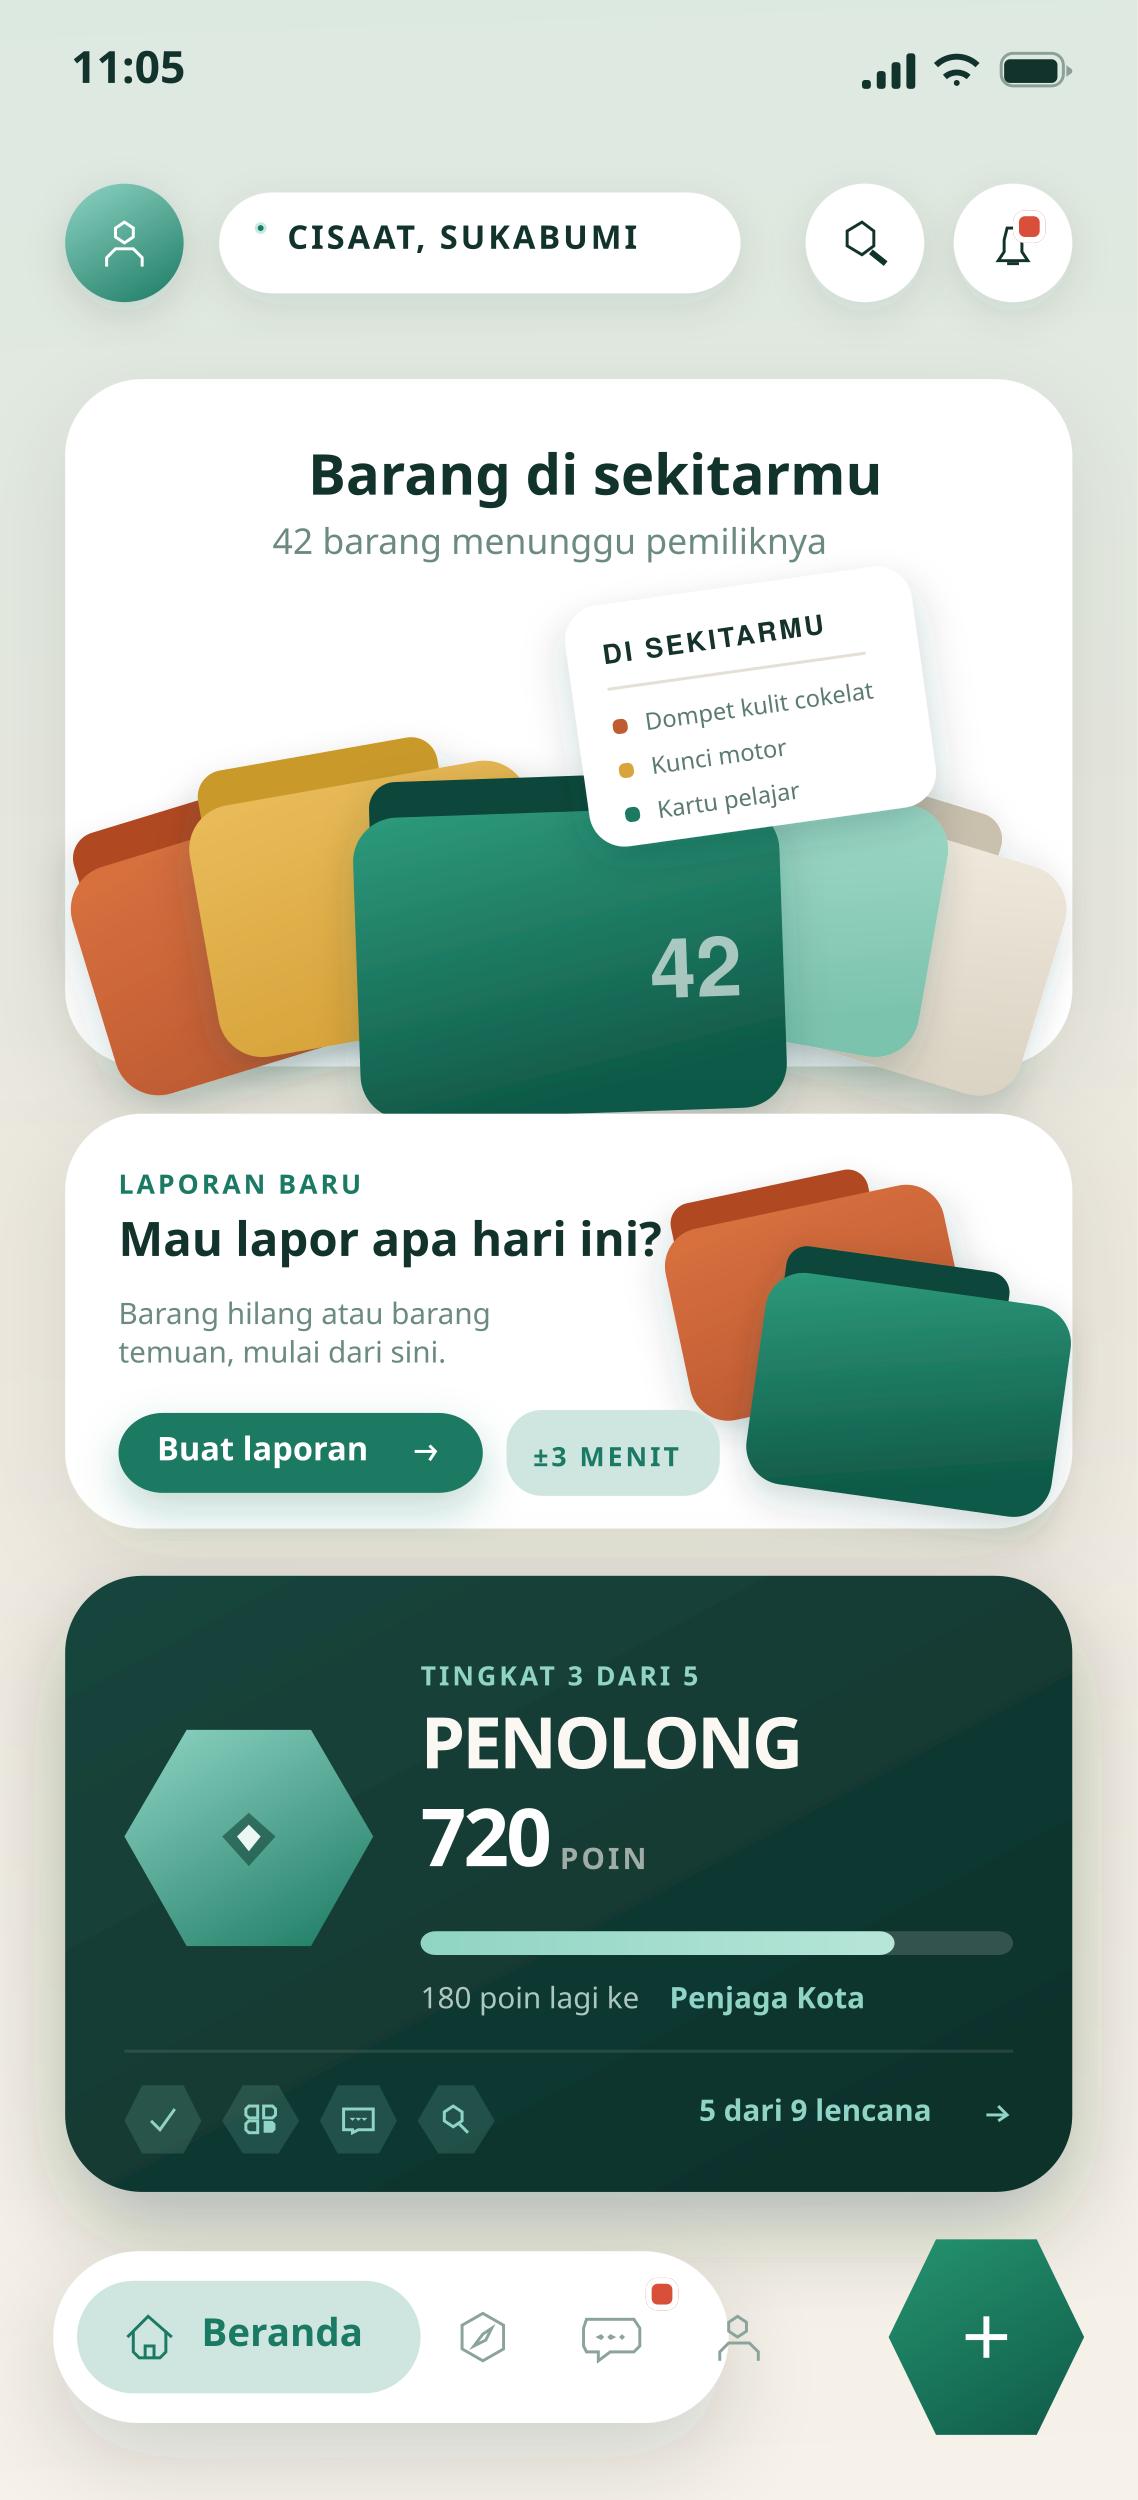
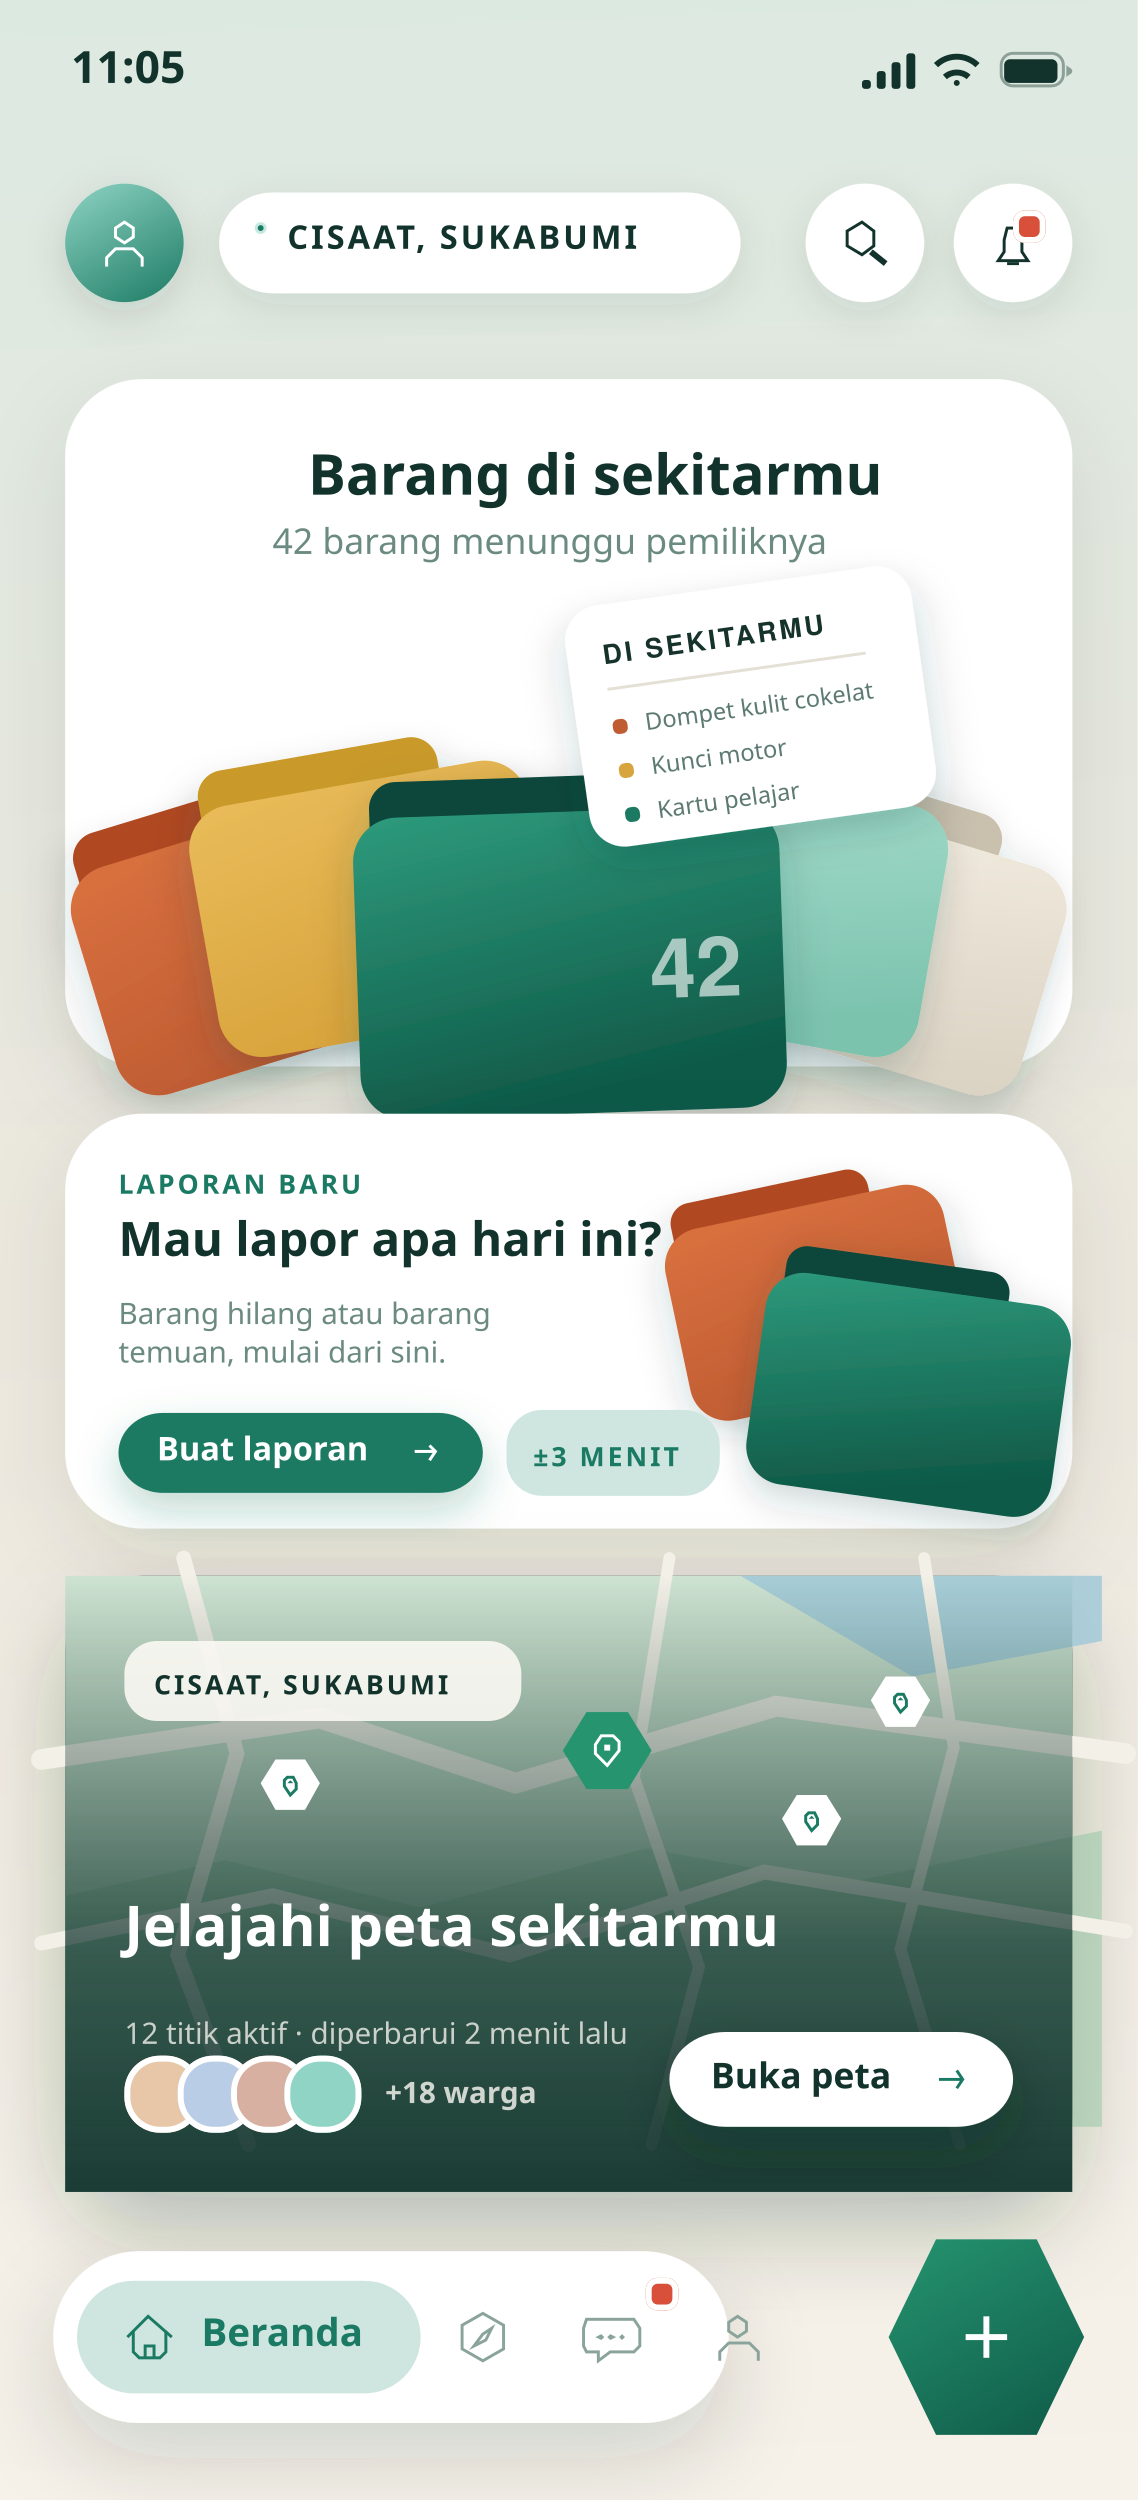
- <svg xmlns="http://www.w3.org/2000/svg" width="384" height="844" viewBox="0 0 384 844" role="img" aria-label="Balikin — Beranda A: lapor terang + reputasi">
+ <svg xmlns="http://www.w3.org/2000/svg" width="384" height="844" viewBox="0 0 384 844" role="img" aria-label="Balikin — Beranda C: versi kartu peta">
  <defs>
    <linearGradient id="g1" gradientUnits="userSpaceOnUse" x1="177" y1="-6" x2="207" y2="850">
      <stop offset="0%" stop-color="#DCE9E1" stop-opacity="1" />
      <stop offset="52%" stop-color="#EDE8DE" stop-opacity="1" />
      <stop offset="100%" stop-color="#F6F2EA" stop-opacity="1" />
    </linearGradient>
    <filter id="f2" x="-60%" y="-60%" width="220%" height="220%">
      <feDropShadow dx="0" dy="10" stdDeviation="15" flood-color="#12332C" flood-opacity="0.09" />
    </filter>
    <filter id="f4" x="-60%" y="-60%" width="220%" height="220%">
      <feDropShadow dx="0" dy="10" stdDeviation="15" flood-color="#12332C" flood-opacity="0.09" />
    </filter>
    <filter id="f6" x="-60%" y="-60%" width="220%" height="220%">
      <feDropShadow dx="0" dy="6" stdDeviation="7" flood-color="#1B7A63" flood-opacity="0.28" />
    </filter>
-     <linearGradient id="g8" gradientUnits="userSpaceOnUse" x1="111" y1="484" x2="273" y2="788">
-       <stop offset="0%" stop-color="#17463D" stop-opacity="1" />
-       <stop offset="100%" stop-color="#0D2F29" stop-opacity="1" />
-     </linearGradient>
-     <filter id="f9" x="-60%" y="-60%" width="220%" height="220%">
-       <feDropShadow dx="0" dy="12" stdDeviation="15" flood-color="#0D2F29" flood-opacity="0.28" />
-     </filter>
-     <linearGradient id="g10" gradientUnits="userSpaceOnUse" x1="58" y1="575" x2="110" y2="666">
+     <filter id="f8" x="-60%" y="-60%" width="220%" height="220%">
+       <feDropShadow dx="0" dy="12" stdDeviation="15" flood-color="#0D2F29" flood-opacity="0.26" />
+     </filter>
+     <clipPath id="c10">
+       <path d="M93 594L103 594L108 602L103 611L93 611L88 602Z" />
+     </clipPath>
+     <clipPath id="c12">
+       <path d="M299 566L309 566L314 574L309 583L299 583L294 574Z" />
+     </clipPath>
+     <clipPath id="c14">
+       <path d="M198 578L212 578L220 591L212 604L198 604L190 591Z" />
+     </clipPath>
+     <clipPath id="c16">
+       <path d="M269 606L279 606L284 614L279 623L269 623L264 614Z" />
+     </clipPath>
+     <filter id="f18" x="-60%" y="-60%" width="220%" height="220%">
+       <feDropShadow dx="0" dy="8" stdDeviation="9" flood-color="#0D2F29" flood-opacity="0.3" />
+     </filter>
+     <linearGradient id="g20" gradientUnits="userSpaceOnUse" x1="28" y1="58" x2="56" y2="106">
      <stop offset="0%" stop-color="#8FD4C4" stop-opacity="1" />
      <stop offset="100%" stop-color="#1B7A63" stop-opacity="1" />
    </linearGradient>
-     <clipPath id="c11">
-       <path d="M63 584L105 584L126 620L105 657L63 657L42 620Z" />
-     </clipPath>
-     <linearGradient id="g13" gradientUnits="userSpaceOnUse" x1="142" y1="656" x2="302" y2="656">
-       <stop offset="0%" stop-color="#8FD4C4" stop-opacity="1" />
-       <stop offset="100%" stop-color="#B7E6D8" stop-opacity="1" />
-     </linearGradient>
-     <clipPath id="c14">
-       <path d="M48 704L62 704L68 716L62 727L48 727L42 716Z" />
-     </clipPath>
-     <clipPath id="c16">
-       <path d="M82 704L94 704L101 716L94 727L82 727L75 716Z" />
-     </clipPath>
-     <clipPath id="c18">
-       <path d="M114 704L128 704L134 716L128 727L114 727L108 716Z" />
-     </clipPath>
-     <clipPath id="c20">
-       <path d="M148 704L160 704L167 716L160 727L148 727L141 716Z" />
-     </clipPath>
-     <linearGradient id="g23" gradientUnits="userSpaceOnUse" x1="28" y1="58" x2="56" y2="106">
-       <stop offset="0%" stop-color="#8FD4C4" stop-opacity="1" />
-       <stop offset="100%" stop-color="#1B7A63" stop-opacity="1" />
-     </linearGradient>
-     <filter id="f24" x="-60%" y="-60%" width="220%" height="220%">
+     <filter id="f21" x="-60%" y="-60%" width="220%" height="220%">
      <feDropShadow dx="0" dy="4" stdDeviation="7" flood-color="#12332C" flood-opacity="0.14" />
+     </filter>
+     <filter id="f23" x="-60%" y="-60%" width="220%" height="220%">
+       <feDropShadow dx="0" dy="4" stdDeviation="7" flood-color="#12332C" flood-opacity="0.1" />
    </filter>
    <filter id="f26" x="-60%" y="-60%" width="220%" height="220%">
      <feDropShadow dx="0" dy="4" stdDeviation="7" flood-color="#12332C" flood-opacity="0.1" />
    </filter>
-     <filter id="f29" x="-60%" y="-60%" width="220%" height="220%">
+     <filter id="f28" x="-60%" y="-60%" width="220%" height="220%">
      <feDropShadow dx="0" dy="4" stdDeviation="7" flood-color="#12332C" flood-opacity="0.1" />
    </filter>
-     <filter id="f31" x="-60%" y="-60%" width="220%" height="220%">
-       <feDropShadow dx="0" dy="4" stdDeviation="7" flood-color="#12332C" flood-opacity="0.1" />
-     </filter>
-     <filter id="f33" x="-60%" y="-60%" width="220%" height="220%">
+     <filter id="f30" x="-60%" y="-60%" width="220%" height="220%">
      <feDropShadow dx="0" dy="12" stdDeviation="15" flood-color="#12332C" flood-opacity="0.16" />
    </filter>
-     <linearGradient id="g38" gradientUnits="userSpaceOnUse" x1="310" y1="750" x2="356" y2="828">
+     <linearGradient id="g35" gradientUnits="userSpaceOnUse" x1="310" y1="750" x2="356" y2="828">
      <stop offset="0%" stop-color="#25946F" stop-opacity="1" />
      <stop offset="100%" stop-color="#0F5A48" stop-opacity="1" />
    </linearGradient>
-     <clipPath id="c39">
+     <clipPath id="c36">
      <path d="M316 756L350 756L366 789L350 822L316 822L300 789Z" />
    </clipPath>
  </defs>
  <rect x="0" y="0" width="1122" height="844" fill="#F6F2EA" />
  <rect x="0" y="0" width="384" height="844" fill="url(#g1)" />
  <rect x="22" y="128" width="340" height="232" rx="26" fill="#FFFFFF" filter="url(#f2)" />
  <g fill="none">
    <defs>
      <filter id="bay-u3" x="-40%" y="-40%" width="180%" height="180%">
        <feDropShadow dx="0" dy="5" stdDeviation="7" flood-color="#123B34" flood-opacity="0.2" />
      </filter>
      <linearGradient id="f1-u3" x1="0%" y1="0%" x2="30%" y2="100%">
        <stop offset="0%" stop-color="#D9713F" />
        <stop offset="100%" stop-color="#C05C33" />
      </linearGradient>
      <linearGradient id="f2-u3" x1="0%" y1="0%" x2="30%" y2="100%">
        <stop offset="0%" stop-color="#E9BC5A" />
        <stop offset="100%" stop-color="#D8A43C" />
      </linearGradient>
      <linearGradient id="f3-u3" x1="0%" y1="0%" x2="30%" y2="100%">
        <stop offset="0%" stop-color="#A8DFCE" />
        <stop offset="100%" stop-color="#7CC3AE" />
      </linearGradient>
      <linearGradient id="f4-u3" x1="0%" y1="0%" x2="30%" y2="100%">
        <stop offset="0%" stop-color="#F2ECE0" />
        <stop offset="100%" stop-color="#DDD5C6" />
      </linearGradient>
      <linearGradient id="f5-u3" x1="0%" y1="0%" x2="30%" y2="100%">
        <stop offset="0%" stop-color="#2E9A7C" />
        <stop offset="100%" stop-color="#0F5A48" />
      </linearGradient>
    </defs>
    <g transform="rotate(-17 80 308)" filter="url(#bay-u3)">
      <rect x="32" y="268" width="74" height="26" rx="9" fill="#B04A22" />
      <rect x="26" y="280" width="108" height="80" rx="15" fill="url(#f1-u3)" />
    </g>
    <g transform="rotate(17 304 308)" filter="url(#bay-u3)">
      <rect x="256" y="268" width="74" height="26" rx="9" fill="#C9C0AE" />
      <rect x="250" y="280" width="108" height="80" rx="15" fill="url(#f4-u3)" />
    </g>
    <g transform="rotate(-10 124 295)" filter="url(#bay-u3)">
      <rect x="72" y="252" width="82" height="26" rx="9" fill="#C99A2C" />
      <rect x="66" y="264" width="116" height="86" rx="15" fill="url(#f2-u3)" />
    </g>
    <g transform="rotate(10 260 295)" filter="url(#bay-u3)">
      <rect x="208" y="252" width="82" height="26" rx="9" fill="#5FB29A" />
      <rect x="202" y="264" width="116" height="86" rx="15" fill="url(#f3-u3)" />
    </g>
    <g transform="rotate(-2 192 313)" filter="url(#bay-u3)">
      <rect x="126" y="262" width="110" height="26" rx="9" fill="#0B463A" />
      <rect x="120" y="274" width="144" height="102" rx="15" fill="url(#f5-u3)" />
      <text x="250" y="338" text-anchor="end" font-family="Archivo,'Arial Narrow',Helvetica,sans-serif" font-size="28" font-weight="700" letter-spacing="0" fill="rgba(255,255,255,.62)">42</text>
    </g>
    <g transform="rotate(-8 250 236)" filter="url(#bay-u3)">
      <rect x="194" y="198" width="118" height="82" rx="12" fill="#FFFFFF" />
      <text x="206" y="218" font-family="Archivo,'Arial Narrow',Helvetica,sans-serif" font-size="9" font-weight="700" letter-spacing="1" fill="#12332C">DI SEKITARMU</text>
      <rect x="206" y="226" width="88" height="1" fill="#E4E0D6" />
      <rect x="206" y="237" width="5" height="5" rx="2" fill="#C05C33" />
      <text x="217" y="242" font-family="'Plus Jakarta Sans',ui-sans-serif,system-ui,sans-serif" font-size="8" fill="#5C7A72">Dompet kulit cokelat</text>
      <rect x="206" y="252" width="5" height="5" rx="2" fill="#D8A43C" />
      <text x="217" y="257" font-family="'Plus Jakarta Sans',ui-sans-serif,system-ui,sans-serif" font-size="8" fill="#5C7A72">Kunci motor</text>
      <rect x="206" y="267" width="5" height="5" rx="2" fill="#1B7A63" />
      <text x="217" y="272" font-family="'Plus Jakarta Sans',ui-sans-serif,system-ui,sans-serif" font-size="8" fill="#5C7A72">Kartu pelajar</text>
    </g>
  </g>
  <text x="104" y="167" font-family="Archivo" font-size="19" font-weight="700" fill="#12332C">Barang di sekitarmu</text>
  <text x="92" y="187" font-family="Plus Jakarta Sans" font-size="12" font-weight="500" fill="#6B8A81">42 barang menunggu pemiliknya</text>
  <rect x="22" y="376" width="340" height="140" rx="26" fill="#FFFFFF" filter="url(#f4)" />
  <g fill="none">
    <defs>
      <filter id="bm-u5" x="-40%" y="-40%" width="180%" height="180%">
        <feDropShadow dx="0" dy="4" stdDeviation="6" flood-color="#123B34" flood-opacity="0.2" />
      </filter>
      <linearGradient id="m1-u5" x1="0%" y1="0%" x2="30%" y2="100%">
        <stop offset="0%" stop-color="#D9713F" />
        <stop offset="100%" stop-color="#C05C33" />
      </linearGradient>
      <linearGradient id="m2-u5" x1="0%" y1="0%" x2="30%" y2="100%">
        <stop offset="0%" stop-color="#2E9A7C" />
        <stop offset="100%" stop-color="#0F5A48" />
      </linearGradient>
    </defs>
    <g transform="rotate(-12 274 431)" filter="url(#bm-u5)">
      <rect x="231" y="398" width="68" height="20" rx="7" fill="#B04A22" />
      <rect x="226" y="407" width="96" height="66" rx="13" fill="url(#m1-u5)" />
    </g>
    <g transform="rotate(8 308 462)" filter="url(#bm-u5)">
      <rect x="261" y="426" width="76" height="20" rx="7" fill="#0B463A" />
      <rect x="256" y="435" width="104" height="72" rx="13" fill="url(#m2-u5)" />
    </g>
  </g>
  <text x="40" y="403" font-family="Plus Jakarta Sans" font-size="9" font-weight="700" fill="#1B7A63" letter-spacing="1">LAPORAN BARU</text>
  <text x="40" y="424" font-family="Archivo" font-size="16" font-weight="700" fill="#12332C">Mau lapor apa hari ini?</text>
  <text x="40" y="447" font-family="Plus Jakarta Sans" font-size="10" font-weight="500" fill="#6B8A81">Barang hilang atau barang</text>
  <text x="40" y="460" font-family="Plus Jakarta Sans" font-size="10" font-weight="500" fill="#6B8A81">temuan, mulai dari sini.</text>
  <rect x="40" y="477" width="123" height="27" rx="15" fill="#1B7A63" filter="url(#f6)" />
  <text x="53" y="493" font-family="Plus Jakarta Sans" font-size="11" font-weight="700" fill="#FFFFFF">Buat laporan</text>
  <g color="#FFFFFF" fill="none" stroke-linejoin="miter" stroke-miterlimit="8">
    <path d="M140 490H147M145 488L147 490L145 493" stroke="currentColor" stroke-width="1" />
  </g>
  <rect x="171" y="476" width="72" height="29" rx="12" fill="#CFE6E0" />
  <text x="180" y="495" font-family="Plus Jakarta Sans" font-size="9" font-weight="700" fill="#1B7A63" letter-spacing="1">±3 MENIT</text>
-   <rect x="22" y="532" width="340" height="208" rx="26" fill="url(#g8)" filter="url(#f9)" />
-   <path d="M63 584L105 584L126 620L105 657L63 657L42 620Z" fill="url(#g10)" />
-   <g clip-path="url(#c11)">
-     <g fill="none">
-       <path d="M84 612L93 620L84 630L75 620Z" fill="#0E3A31" fill-opacity=".55" />
-       <path d="M84 616L88 620L84 625L80 620Z" fill="#EAF7F2" />
-     </g>
-   </g>
-   <text x="142" y="569" font-family="Plus Jakarta Sans" font-size="9" font-weight="700" fill="#8FD4C4" letter-spacing="1">TINGKAT 3 DARI 5</text>
-   <text x="142" y="597" font-family="Archivo" font-size="24" font-weight="700" fill="#FBF8F3" letter-spacing="-1">PENOLONG</text>
-   <text x="142" y="630" font-family="Archivo" font-size="27" font-weight="700" fill="#FFFFFF" letter-spacing="-1">720</text>
-   <text x="189" y="631" font-family="Plus Jakarta Sans" font-size="10" font-weight="700" fill="#FBF8F3" letter-spacing="1" fill-opacity="0.6">POIN</text>
-   <rect x="142" y="652" width="200" height="8" rx="5" fill="#FBF8F3" fill-opacity="0.16" />
-   <rect x="142" y="652" width="160" height="8" rx="5" fill="url(#g13)" />
-   <text x="142" y="678" font-family="Plus Jakarta Sans" font-size="10" font-weight="500" fill="#CFE6E0" fill-opacity="0.82">180 poin lagi ke</text>
-   <text x="226" y="678" font-family="Plus Jakarta Sans" font-size="10" font-weight="700" fill="#8FD4C4">Penjaga Kota</text>
-   <rect x="42" y="692" width="300" height="1" fill="#FBF8F3" fill-opacity="0.1" />
-   <path d="M48 704L62 704L68 716L62 727L48 727L42 716Z" fill="#8FD4C4" fill-opacity="0.16" />
+   <rect x="22" y="532" width="340" height="208" rx="26" fill="#0D2F29" filter="url(#f8)" />
+   <g fill="none">
+     <defs>
+       <linearGradient id="pt-u9" x1="0%" y1="0%" x2="0%" y2="100%">
+         <stop offset="0%" stop-color="#CFE3D2" />
+         <stop offset="100%" stop-color="#A9CDB4" />
+       </linearGradient>
+       <linearGradient id="tirai-u9" x1="0%" y1="0%" x2="0%" y2="100%">
+         <stop offset="0%" stop-color="#0D2F29" stop-opacity="0" />
+         <stop offset="60%" stop-color="#0D2F29" stop-opacity="0.72" />
+         <stop offset="100%" stop-color="#0D2F29" stop-opacity="0.92" />
+       </linearGradient>
+     </defs>
+     <rect x="22" y="532" width="340" height="208" fill="url(#pt-u9)" />
+     <path d="M22 640L76 628L142 644L218 624L284 636L372 618V718H22Z" fill="#98C4A6" fill-opacity=".55" />
+     <path d="M250 532L308 566L372 554V532Z" fill="#9EC8D8" fill-opacity=".8" />
+     <path d="M14 594L108 580L174 602L262 576L380 592" stroke="#F3F0E7" stroke-width="7" fill="none" stroke-linecap="round" />
+     <path d="M14 656L92 640L172 660L258 632L380 652" stroke="#F3F0E7" stroke-width="5" fill="none" stroke-linecap="round" />
+     <path d="M62 526L80 592L60 660L84 724" stroke="#F3F0E7" stroke-width="5" fill="none" stroke-linecap="round" />
+     <path d="M226 526L214 600L236 664L220 724" stroke="#F3F0E7" stroke-width="4" fill="none" stroke-linecap="round" />
+     <path d="M312 526L322 590L304 658L324 724" stroke="#F3F0E7" stroke-width="4" fill="none" stroke-linecap="round" />
+     <rect x="22" y="532" width="340" height="208" fill="url(#tirai-u9)" />
+   </g>
+   <path d="M93 594L103 594L108 602L103 611L93 611L88 602Z" fill="#FFFFFF" />
+   <g clip-path="url(#c10)">
+     <g color="#1B7A63" fill="none" stroke-linejoin="miter" stroke-miterlimit="8">
+       <path d="M97 600h2l1 2v2L98 606 96 603V601L97 600Z" stroke="currentColor" stroke-width="1" />
+       <path d="M99 602L98 602L98 602L97 602L98 601L98 601Z" fill="currentColor" />
+     </g>
+   </g>
+   <path d="M299 566L309 566L314 574L309 583L299 583L294 574Z" fill="#FFFFFF" />
+   <g clip-path="url(#c12)">
+     <g color="#1B7A63" fill="none" stroke-linejoin="miter" stroke-miterlimit="8">
+       <path d="M303 572h2l1 2v2L304 578 302 575V573L303 572Z" stroke="currentColor" stroke-width="1" />
+       <path d="M305 574L304 574L304 574L303 574L304 573L304 573Z" fill="currentColor" />
+     </g>
+   </g>
+   <path d="M198 578L212 578L220 591L212 604L198 604L190 591Z" fill="#25946F" />
  <g clip-path="url(#c14)">
-     <g color="#8FD4C4" fill="none" stroke-linejoin="miter" stroke-miterlimit="8">
-       <path d="M51 716 54 719 59 712" stroke="currentColor" stroke-width="1" />
-     </g>
-   </g>
-   <path d="M82 704L94 704L101 716L94 727L82 727L75 716Z" fill="#8FD4C4" fill-opacity="0.16" />
+     <g color="#FFFFFF" fill="none" stroke-linejoin="miter" stroke-miterlimit="8">
+       <path d="M203 586h4l2 2v3L205 596 201 592V589L203 586Z" stroke="currentColor" stroke-width="1" />
+       <path d="M206 590L206 591L204 591L204 590L204 589L206 589Z" fill="currentColor" />
+     </g>
+   </g>
+   <path d="M269 606L279 606L284 614L279 623L269 623L264 614Z" fill="#FFFFFF" />
  <g clip-path="url(#c16)">
-     <g color="#8FD4C4" fill="none" stroke-linejoin="miter" stroke-miterlimit="8">
-       <path d="M84 711H87L87 712V714L87 715H84L83 714V712Z" stroke="currentColor" stroke-width="1" />
-       <path d="M89 711H92L93 712V714L92 715H89L89 714V712Z" stroke="currentColor" stroke-width="1" />
-       <path d="M84 716H87L87 717V719L87 720H84L83 719V717Z" stroke="currentColor" stroke-width="1" />
-       <path d="M89 716H92L93 717V719L92 720H89L89 719V717Z" fill="currentColor" />
-     </g>
-   </g>
-   <path d="M114 704L128 704L134 716L128 727L114 727L108 716Z" fill="#8FD4C4" fill-opacity="0.16" />
-   <g clip-path="url(#c18)">
-     <g color="#8FD4C4" fill="none" stroke-linejoin="miter" stroke-miterlimit="8">
-       <path d="M116 712H126L126 714V717L126 719H121L119 720V719H116L116 717V714Z" stroke="currentColor" stroke-width="1" />
-       <path d="M119 715L120 715L119 716L118 715Z" fill="currentColor" />
-       <path d="M121 715L122 715L121 716L120 715Z" fill="currentColor" />
-       <path d="M123 715L124 715L123 716L122 715Z" fill="currentColor" />
-     </g>
-   </g>
-   <path d="M148 704L160 704L167 716L160 727L148 727L141 716Z" fill="#8FD4C4" fill-opacity="0.16" />
-   <g clip-path="url(#c20)">
-     <g color="#8FD4C4" fill="none" stroke-linejoin="miter" stroke-miterlimit="8">
-       <path d="M153 711L156 713V716L153 718L150 716V713Z" stroke="currentColor" stroke-width="1" />
-       <path d="M155 717L158 720" stroke="currentColor" stroke-width="1" />
-     </g>
-   </g>
-   <text x="236" y="716" font-family="Plus Jakarta Sans" font-size="10" font-weight="600" fill="#8FD4C4">5 dari 9 lencana</text>
-   <g color="#8FD4C4" fill="none" stroke-linejoin="miter" stroke-miterlimit="8">
-     <path d="M333 714H340M337 711L340 714L337 716" stroke="currentColor" stroke-width="1" />
-   </g>
-   <rect x="22" y="62" width="40" height="40" rx="21" fill="url(#g23)" filter="url(#f24)" />
+     <g color="#1B7A63" fill="none" stroke-linejoin="miter" stroke-miterlimit="8">
+       <path d="M273 612h2l1 2v2L274 618 272 615V613L273 612Z" stroke="currentColor" stroke-width="1" />
+       <path d="M275 614L274 614L274 614L273 614L274 613L274 613Z" fill="currentColor" />
+     </g>
+   </g>
+   <rect x="42" y="554" width="134" height="27" rx="11" fill="#FBF8F3" fill-opacity="0.9" />
+   <text x="52" y="572" font-family="Plus Jakarta Sans" font-size="9" font-weight="700" fill="#12332C" letter-spacing="1">CISAAT, SUKABUMI</text>
+   <text x="42" y="657" font-family="Archivo" font-size="19" font-weight="700" fill="#FFFFFF">Jelajahi peta sekitarmu</text>
+   <text x="42" y="690" font-family="Plus Jakarta Sans" font-size="10" font-weight="500" fill="#FBF8F3" fill-opacity="0.76">12 titik aktif · diperbarui 2 menit lalu</text>
+   <rect x="42" y="694" width="26" height="26" rx="12" fill="#E8C7A8" />
+   <rect x="43" y="695" width="24" height="24" rx="11" fill="none" stroke="#FFFFFF" stroke-width="2" />
+   <rect x="60" y="694" width="26" height="26" rx="12" fill="#B9CDE6" />
+   <rect x="61" y="695" width="24" height="24" rx="11" fill="none" stroke="#FFFFFF" stroke-width="2" />
+   <rect x="78" y="694" width="26" height="26" rx="12" fill="#D8B0A2" />
+   <rect x="79" y="695" width="24" height="24" rx="11" fill="none" stroke="#FFFFFF" stroke-width="2" />
+   <rect x="96" y="694" width="26" height="26" rx="12" fill="#8FD4C4" />
+   <rect x="97" y="695" width="24" height="24" rx="11" fill="none" stroke="#FFFFFF" stroke-width="2" />
+   <text x="130" y="710" font-family="Plus Jakarta Sans" font-size="10" font-weight="600" fill="#FBF8F3" fill-opacity="0.8">+18 warga</text>
+   <rect x="226" y="686" width="116" height="32" rx="19" fill="#FFFFFF" filter="url(#f18)" />
+   <text x="240" y="705" font-family="Plus Jakarta Sans" font-size="12" font-weight="700" fill="#12332C">Buka peta</text>
+   <g color="#1B7A63" fill="none" stroke-linejoin="miter" stroke-miterlimit="8">
+     <path d="M317 702H325M323 699L325 702L323 705" stroke="currentColor" stroke-width="1" />
+   </g>
+   <rect x="22" y="62" width="40" height="40" rx="21" fill="url(#g20)" filter="url(#f21)" />
  <g color="#FFFFFF" fill="none" stroke-linejoin="miter" stroke-miterlimit="8">
    <path d="M42 75L45 77V80L42 82L39 80V77Z" stroke="currentColor" stroke-width="1" />
    <path d="M36 90V87L39 84H45L48 87V90" stroke="currentColor" stroke-width="1" />
  </g>
-   <rect x="74" y="65" width="176" height="34" rx="18" fill="#FFFFFF" filter="url(#f26)" />
+   <rect x="74" y="65" width="176" height="34" rx="18" fill="#FFFFFF" filter="url(#f23)" />
  <g fill="none">
    <circle cx="88" cy="77" r="2" fill="#8FD4C4" fill-opacity=".5" />
    <circle cx="88" cy="77" r="1" fill="#1B7A63" />
  </g>
  <text x="97" y="84" font-family="Plus Jakarta Sans" font-size="11" font-weight="700" fill="#12332C" letter-spacing="1">CISAAT, SUKABUMI</text>
  <g color="#6B8A81" fill="none" stroke-linejoin="miter" stroke-miterlimit="8">
    <path d="M235 78H237M237 77L237 78L237 78" stroke="currentColor" stroke-width="0" />
  </g>
-   <rect x="272" y="62" width="40" height="40" rx="21" fill="#FFFFFF" filter="url(#f29)" />
+   <rect x="272" y="62" width="40" height="40" rx="21" fill="#FFFFFF" filter="url(#f26)" />
  <g color="#12332C" fill="none" stroke-linejoin="miter" stroke-miterlimit="8">
    <path d="M291 75L295 78V83L291 86L286 83V78Z" stroke="currentColor" stroke-width="1" />
    <path d="M294 85L299 89" stroke="currentColor" stroke-width="2" />
  </g>
-   <rect x="322" y="62" width="40" height="40" rx="21" fill="#FFFFFF" filter="url(#f31)" />
+   <rect x="322" y="62" width="40" height="40" rx="21" fill="#FFFFFF" filter="url(#f28)" />
  <g color="#12332C" fill="none" stroke-linejoin="miter" stroke-miterlimit="8">
    <path d="M339 85V81L340 77H344L345 81V85L347 88H337Z" stroke="currentColor" stroke-width="1" />
    <path d="M340 89H344" stroke="currentColor" stroke-width="1" />
  </g>
  <rect x="342" y="71" width="11" height="11" rx="4" fill="#D8503A" />
  <rect x="343" y="72" width="9" height="9" rx="3" fill="none" stroke="#FFFFFF" stroke-width="2" />
-   <rect x="18" y="760" width="228" height="58" rx="29" fill="#FFFFFF" filter="url(#f33)" />
+   <rect x="18" y="760" width="228" height="58" rx="29" fill="#FFFFFF" filter="url(#f30)" />
  <rect x="26" y="770" width="116" height="38" rx="19" fill="#CFE6E0" />
  <g color="#1B7A63" fill="none" stroke-linejoin="miter" stroke-miterlimit="8">
    <path d="M43 789L50 782L58 789" stroke="currentColor" stroke-width="1" />
    <path d="M45 787V794L47 796H54L56 794V787" stroke="currentColor" stroke-width="1" />
    <path d="M49 796V792H52V796" stroke="currentColor" stroke-width="1" />
  </g>
  <text x="68" y="792" font-family="Plus Jakarta Sans" font-size="13" font-weight="700" fill="#1B7A63">Beranda</text>
  <g color="#8AA49C" fill="none" stroke-linejoin="miter" stroke-miterlimit="8">
    <path d="M163 781L170 785V793L163 797L156 793V785Z" stroke="currentColor" stroke-width="1" />
    <path d="M166 786L164 790L160 792L163 788Z" stroke="currentColor" stroke-width="1" />
  </g>
  <g color="#8AA49C" fill="none" stroke-linejoin="miter" stroke-miterlimit="8">
    <path d="M198 783H214L216 786V792L214 794H206L202 797V794H198L197 792V786Z" stroke="currentColor" stroke-width="1" />
    <path d="M203 788L204 789L203 790L201 789Z" fill="currentColor" />
    <path d="M206 788L208 789L206 790L205 789Z" fill="currentColor" />
    <path d="M210 788L211 789L210 790L209 789Z" fill="currentColor" />
  </g>
  <rect x="218" y="769" width="11" height="11" rx="4" fill="#D8503A" />
  <rect x="219" y="770" width="9" height="9" rx="3" fill="none" stroke="#FFFFFF" stroke-width="2" />
  <g color="#8AA49C" fill="none" stroke-linejoin="miter" stroke-miterlimit="8">
    <path d="M249 782L252 784V787L249 789L246 787V784Z" stroke="currentColor" stroke-width="1" />
    <path d="M243 797V794L246 791H253L256 794V797" stroke="currentColor" stroke-width="1" />
  </g>
-   <path d="M316 756L350 756L366 789L350 822L316 822L300 789Z" fill="url(#g38)" />
-   <g clip-path="url(#c39)">
+   <path d="M316 756L350 756L366 789L350 822L316 822L300 789Z" fill="url(#g35)" />
+   <g clip-path="url(#c36)">
    <g color="#FFFFFF" fill="none" stroke-linejoin="miter" stroke-miterlimit="8">
      <path d="M333 782V796M326 789H340" stroke="currentColor" stroke-width="2" />
    </g>
  </g>
  <text x="24" y="28" font-family="Plus Jakarta Sans" font-size="15" font-weight="700" fill="#12332C">11:05</text>
  <g fill="none">
    <rect x="291" y="27" width="3" height="3" rx="1" fill="#12332C" />
    <rect x="296" y="24" width="3" height="6" rx="1" fill="#12332C" />
    <rect x="301" y="21" width="3" height="9" rx="1" fill="#12332C" />
    <rect x="306" y="18" width="3" height="12" rx="1" fill="#12332C" />
  </g>
  <g fill="none">
    <path d="M316 22A10 10 0 0 1 330 22" stroke="#12332C" stroke-width="2" fill="none" />
    <path d="M319 26A6 6 0 0 1 327 26" stroke="#12332C" stroke-width="2" fill="none" />
    <circle cx="323" cy="28" r="1" fill="#12332C" />
  </g>
  <g fill="none">
    <rect x="338" y="18" width="21" height="11" rx="4" stroke="#12332C" stroke-opacity=".4" />
    <rect x="339" y="20" width="18" height="8" rx="2" fill="#12332C" />
    <path d="M360 22V26C361 25 362 25 362 24C362 23 361 23 360 22Z" fill="#12332C" fill-opacity=".4" />
  </g>
</svg>
